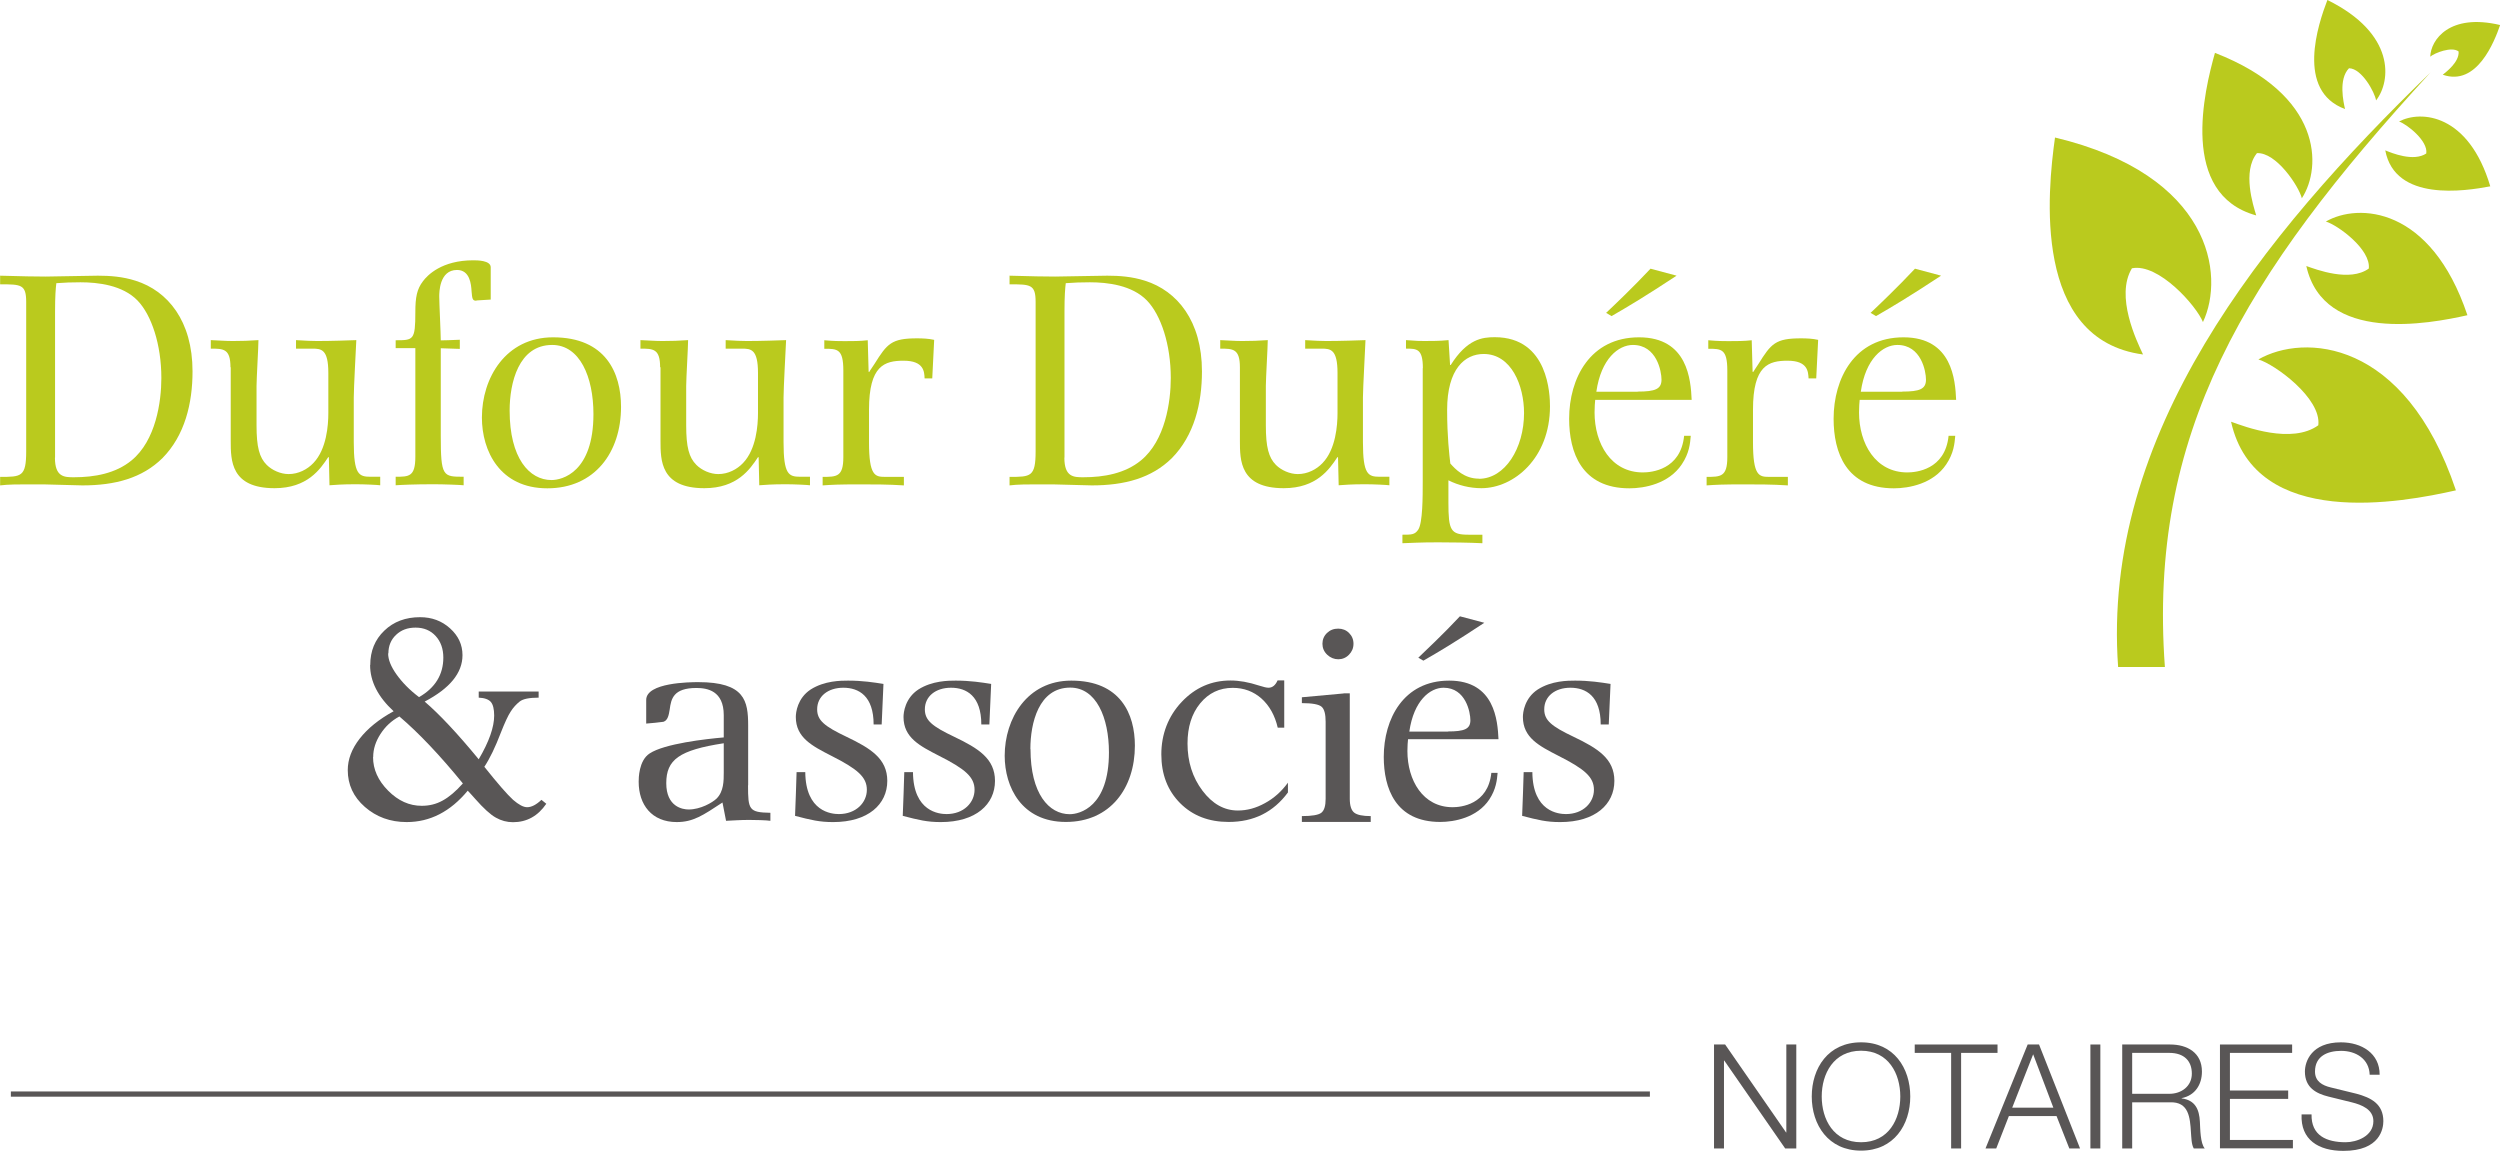
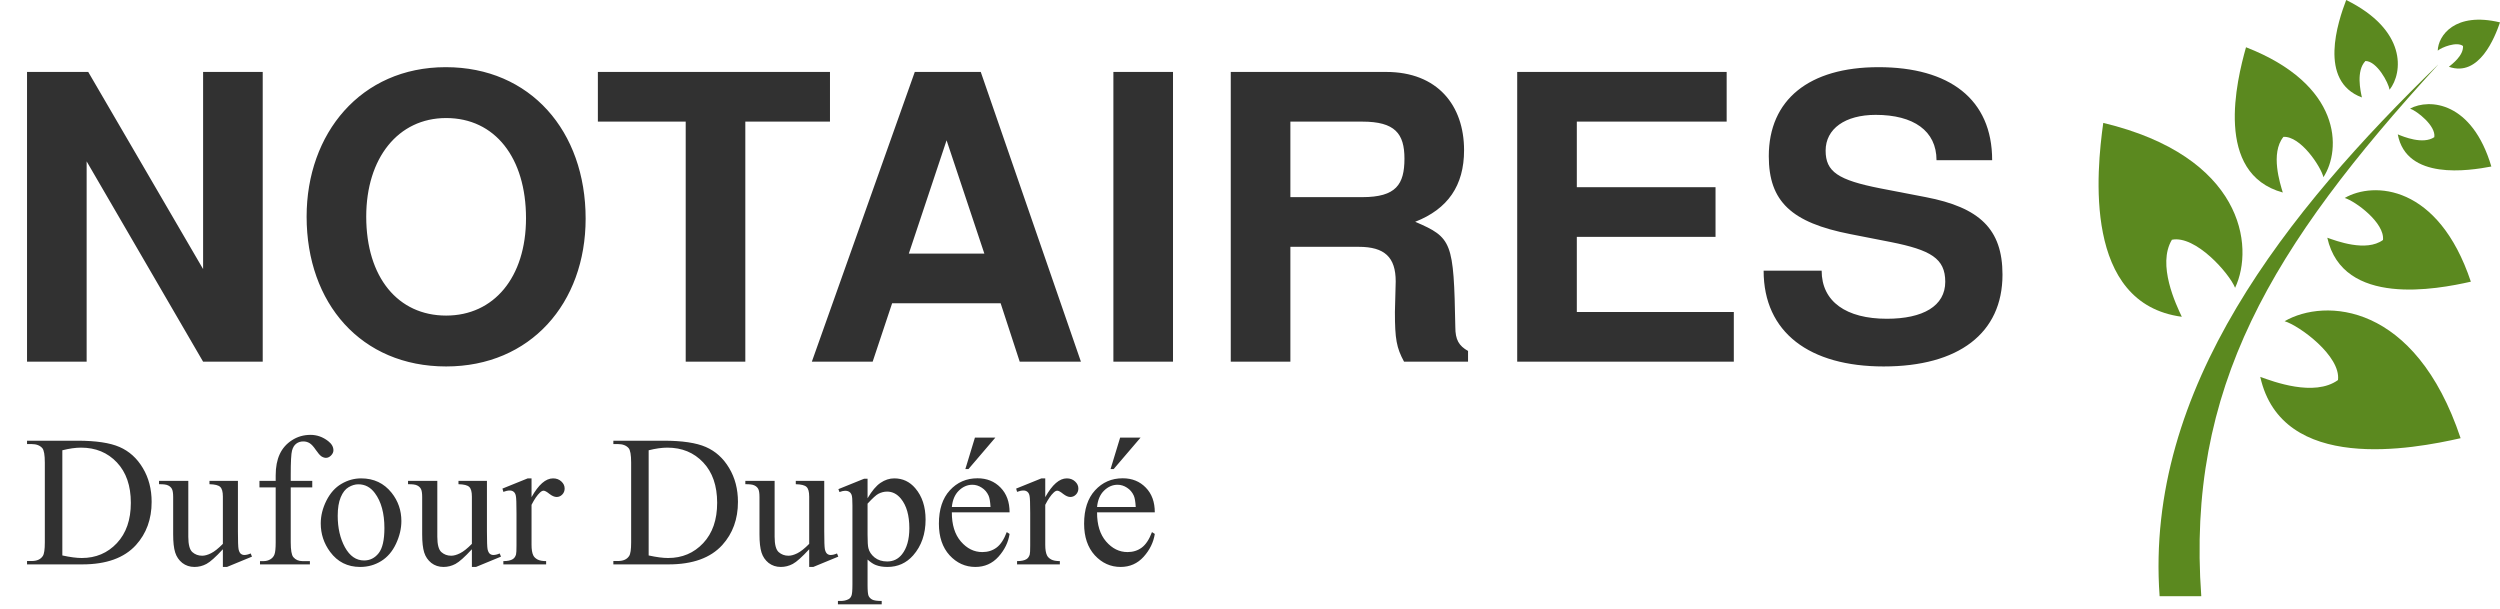
- <svg xmlns="http://www.w3.org/2000/svg" width="239" height="110" viewBox="0 0 239 110" fill="none">
-   <path d="M221.631 40.656C219.091 42.491 214.633 40.802 213.289 40.316C215.61 50.705 229.68 48.032 234.785 46.877C229.912 32.333 220.202 31.884 215.903 34.362C217.491 34.836 221.936 38.08 221.631 40.644V40.656Z" fill="#BACA1E" />
-   <path d="M226.456 25.674C224.648 26.987 221.448 25.772 220.483 25.431C222.144 32.868 232.221 30.96 235.885 30.134C232.392 19.721 225.442 19.393 222.352 21.179C223.488 21.519 226.676 23.84 226.456 25.687V25.674Z" fill="#BACA1E" />
-   <path d="M231.964 14.666C230.743 15.492 228.654 14.63 228.031 14.374C228.96 19.308 235.64 18.275 238.071 17.813C236.007 10.875 231.427 10.511 229.35 11.616C230.095 11.871 232.135 13.463 231.952 14.666H231.964Z" fill="#BACA1E" />
-   <path d="M203.812 25.65C202.199 28.311 204.264 32.6 204.874 33.888C194.273 32.479 195.738 18.299 196.459 13.147C211.433 16.731 212.715 26.318 210.602 30.79C209.992 29.259 206.364 25.128 203.812 25.65Z" fill="#BACA1E" />
-   <path d="M215.756 14.654C214.352 16.391 215.402 19.623 215.695 20.595C208.306 18.566 210.737 8.651 211.75 5.055C222.034 9.052 221.998 15.978 220.056 18.955C219.775 17.813 217.601 14.52 215.744 14.642L215.756 14.654Z" fill="#BACA1E" />
-   <path d="M224.563 6.525C223.537 7.582 224.038 9.769 224.184 10.425C219.457 8.676 221.619 2.296 222.499 0C229.021 3.208 228.593 7.764 227.152 9.599C227.03 8.834 225.796 6.549 224.575 6.525H224.563Z" fill="#BACA1E" />
-   <path d="M235.043 4.921C235.116 5.929 233.882 6.853 233.528 7.144C236.789 8.287 238.462 3.985 239.012 2.393C234.163 1.239 232.38 3.815 232.331 5.419C232.734 5.067 234.383 4.41 235.043 4.921Z" fill="#BACA1E" />
-   <path d="M232.355 6.926C216.184 22.588 200.892 41.543 202.492 63.767H206.963C205.35 41.531 214.413 26.464 232.355 6.926Z" fill="#BACA1E" />
-   <path d="M0 26.355C2.186 26.416 3.31 26.44 4.373 26.44C5.069 26.44 8.562 26.355 9.356 26.355C10.504 26.355 11.725 26.44 12.971 26.841C16.037 27.813 18.406 30.681 18.406 35.504C18.406 38.554 17.673 41.628 15.524 43.803C13.582 45.711 11.005 46.404 7.878 46.404C7.267 46.404 4.69 46.306 4.14 46.306C1.221 46.306 0.892 46.306 0.012 46.404V45.59C2.04 45.59 2.504 45.59 2.504 43.147V28.87C2.504 27.181 2.015 27.181 0.012 27.181V26.367L0 26.355ZM5.252 43.755C5.252 45.626 6.168 45.626 7.072 45.626C9.05 45.626 11.053 45.261 12.568 44.022C14.901 42.114 15.426 38.408 15.426 36.136C15.426 32.941 14.486 30.122 13.154 28.736C11.725 27.254 9.356 26.987 7.695 26.987C6.901 26.987 6.144 27.011 5.386 27.072C5.325 27.558 5.264 28.311 5.264 29.757V43.743L5.252 43.755Z" fill="#BACA1E" />
-   <path d="M22.033 35.116C22.033 33.33 21.361 33.33 20.152 33.33V32.516C20.849 32.54 21.545 32.601 22.253 32.601C23.071 32.601 23.89 32.576 24.708 32.516C24.708 33.148 24.525 36.197 24.525 36.89V40.669C24.525 42.746 24.794 43.743 25.502 44.448C26.015 44.958 26.833 45.322 27.591 45.322C28.531 45.322 29.386 44.873 29.96 44.265C31.23 42.941 31.389 40.644 31.389 39.49V35.651C31.389 33.391 30.717 33.33 29.875 33.33H28.299V32.516C29.215 32.576 29.875 32.601 30.326 32.601C31.694 32.601 33.368 32.54 34.064 32.516C34.027 33.305 33.82 37.133 33.82 38.008V42.261C33.82 45.371 34.308 45.578 35.432 45.578H36.348V46.392C36.104 46.355 34.833 46.294 34.015 46.294C32.708 46.294 32.012 46.355 31.499 46.392L31.438 43.706H31.377C30.62 44.849 29.398 46.671 26.247 46.671C22.058 46.671 22.058 44.01 22.058 42.139V35.104L22.033 35.116Z" fill="#BACA1E" />
-   <path d="M45.533 28.749C45.167 28.749 45.142 28.566 45.081 27.837C45.044 27.206 44.935 25.808 43.689 25.808C41.991 25.808 41.991 27.983 41.991 28.348C41.991 28.955 42.138 31.884 42.138 32.54C42.687 32.54 42.932 32.515 43.958 32.479V33.354L42.138 33.293V41.653C42.138 45.577 42.345 45.577 44.324 45.577V46.392C44.055 46.355 42.382 46.294 41.466 46.294C39.585 46.294 38.339 46.355 37.826 46.392V45.577C39.096 45.577 39.707 45.577 39.707 43.67V33.281H37.826V32.528C39.524 32.528 39.707 32.528 39.707 29.842C39.707 28.421 39.854 27.643 40.44 26.878C40.867 26.306 42.235 24.885 45.24 24.885C45.606 24.885 46.913 24.885 46.913 25.553V28.639L45.545 28.724L45.533 28.749Z" fill="#BACA1E" />
-   <path d="M59.371 38.895C59.371 43.244 56.855 46.683 52.324 46.683C47.792 46.683 46.07 43.123 46.07 39.915C46.07 36.136 48.342 32.248 52.873 32.248C57.918 32.248 59.371 35.662 59.371 38.895ZM48.721 39.247C48.721 43.803 50.602 45.893 52.727 45.893C53.728 45.893 56.733 45.164 56.733 39.587C56.733 36.027 55.426 32.977 52.788 32.977C49.576 32.977 48.721 36.598 48.721 39.259V39.247Z" fill="#BACA1E" />
-   <path d="M63.108 35.116C63.108 33.33 62.437 33.33 61.227 33.33V32.516C61.924 32.54 62.62 32.601 63.328 32.601C64.147 32.601 64.965 32.576 65.783 32.516C65.783 33.148 65.6 36.197 65.6 36.89V40.669C65.6 42.746 65.869 43.743 66.577 44.448C67.09 44.958 67.909 45.322 68.666 45.322C69.606 45.322 70.461 44.873 71.035 44.265C72.305 42.941 72.464 40.644 72.464 39.49V35.651C72.464 33.391 71.793 33.33 70.95 33.33H69.374V32.516C70.29 32.576 70.95 32.601 71.414 32.601C72.782 32.601 74.455 32.54 75.151 32.516C75.115 33.305 74.907 37.133 74.907 38.008V42.261C74.907 45.371 75.396 45.578 76.519 45.578H77.435V46.392C77.191 46.355 75.921 46.294 75.102 46.294C73.796 46.294 73.099 46.355 72.586 46.392L72.525 43.706H72.464C71.707 44.849 70.486 46.671 67.334 46.671C63.145 46.671 63.145 44.01 63.145 42.139V35.104L63.108 35.116Z" fill="#BACA1E" />
-   <path d="M83.115 35.541C83.2 35.359 83.298 35.273 83.603 34.788C84.812 32.855 85.216 32.345 87.671 32.345C88.183 32.345 88.794 32.37 89.307 32.491L89.124 36.173H88.391C88.367 35.541 88.33 34.484 86.388 34.484C84.568 34.484 83.078 34.933 83.078 39.162V42.297C83.078 45.468 83.652 45.589 84.593 45.589H86.412V46.404C84.922 46.306 83.469 46.306 82.223 46.306C80.159 46.306 79.524 46.343 78.644 46.404V45.589C79.976 45.589 80.623 45.589 80.623 43.718V35.419C80.623 33.342 80.049 33.342 78.803 33.342V32.528C79.719 32.612 80.257 32.612 80.745 32.612C81.478 32.612 82.235 32.612 82.956 32.528L83.041 35.553H83.103L83.115 35.541Z" fill="#BACA1E" />
-   <path d="M96.501 26.355C98.687 26.416 99.811 26.44 100.874 26.44C101.57 26.44 105.063 26.355 105.857 26.355C107.005 26.355 108.226 26.44 109.472 26.841C112.538 27.813 114.907 30.681 114.907 35.504C114.907 38.554 114.174 41.628 112.025 43.803C110.083 45.711 107.506 46.404 104.379 46.404C103.768 46.404 101.191 46.306 100.641 46.306C97.722 46.306 97.393 46.306 96.513 46.404V45.59C98.541 45.59 99.005 45.59 99.005 43.147V28.87C99.005 27.181 98.516 27.181 96.513 27.181V26.367L96.501 26.355ZM101.753 43.755C101.753 45.626 102.669 45.626 103.573 45.626C105.551 45.626 107.554 45.261 109.069 44.022C111.402 42.114 111.927 38.408 111.927 36.136C111.927 32.941 110.987 30.122 109.655 28.736C108.226 27.254 105.857 26.987 104.196 26.987C103.402 26.987 102.645 27.011 101.887 27.072C101.826 27.558 101.765 28.311 101.765 29.757V43.743L101.753 43.755Z" fill="#BACA1E" />
-   <path d="M118.535 35.116C118.535 33.33 117.863 33.33 116.654 33.33V32.516C117.35 32.54 118.047 32.601 118.743 32.601C119.561 32.601 120.38 32.576 121.198 32.516C121.198 33.148 121.015 36.197 121.015 36.89V40.669C121.015 42.746 121.283 43.743 121.98 44.448C122.493 44.958 123.311 45.322 124.068 45.322C125.009 45.322 125.864 44.873 126.438 44.265C127.708 42.941 127.867 40.644 127.867 39.49V35.651C127.867 33.391 127.195 33.33 126.352 33.33H124.776V32.516C125.693 32.576 126.352 32.601 126.804 32.601C128.172 32.601 129.845 32.54 130.541 32.516C130.517 33.305 130.297 37.133 130.297 38.008V42.261C130.297 45.371 130.786 45.578 131.909 45.578H132.825V46.392C132.581 46.355 131.311 46.294 130.493 46.294C129.186 46.294 128.489 46.355 127.977 46.392L127.915 43.706H127.854C127.097 44.849 125.876 46.671 122.725 46.671C118.535 46.671 118.535 44.01 118.535 42.139V35.104V35.116Z" fill="#BACA1E" />
-   <path d="M136.026 35.201C136.026 33.329 135.451 33.329 134.413 33.329V32.515C135.439 32.6 135.781 32.6 136.172 32.6C136.844 32.6 137.662 32.6 138.48 32.515L138.627 34.897H138.688C140.264 32.394 141.717 32.236 142.902 32.236C148.056 32.236 148.178 37.789 148.178 38.846C148.178 43.803 144.722 46.671 141.619 46.671C140.532 46.671 139.433 46.404 138.468 45.917V48.032C138.468 50.717 138.676 51.118 140.41 51.118H141.717V51.932C140.471 51.871 138.713 51.847 137.467 51.847C135.671 51.847 134.914 51.908 134.071 51.932V51.118C134.951 51.118 135.256 51.118 135.586 50.632C136.013 49.964 136.013 47.497 136.013 46.015V35.201H136.026ZM141.387 45.772C143.879 45.772 145.699 42.843 145.699 39.49C145.699 36.865 144.49 33.84 141.839 33.84C140.044 33.84 138.346 35.261 138.346 39.186C138.346 41.75 138.554 43.475 138.651 44.314C139.14 44.86 139.983 45.76 141.387 45.76V45.772Z" fill="#BACA1E" />
-   <path d="M161.637 41.665C161.576 42.418 161.491 43.329 160.782 44.386C159.537 46.258 157.204 46.683 155.775 46.683C151.195 46.683 150.01 43.244 150.01 40.036C150.01 36.173 152.013 32.248 156.691 32.248C161.369 32.248 161.637 36.355 161.723 38.226H152.501C152.477 38.372 152.44 39.016 152.44 39.429C152.44 42.418 154.016 45.164 157.057 45.164C157.875 45.164 160.672 44.921 161.002 41.665H161.637ZM156.569 37.436C158.242 37.436 158.84 37.193 158.84 36.294C158.84 35.504 158.388 32.977 156.104 32.977C154.737 32.977 153.063 34.277 152.611 37.448H156.556L156.569 37.436ZM153.54 29.915C154.211 29.283 156.117 27.473 157.79 25.686L160.282 26.355C157.216 28.372 155.726 29.259 154.065 30.219L153.552 29.915H153.54Z" fill="#BACA1E" />
-   <path d="M167.623 35.541C167.72 35.359 167.806 35.273 168.111 34.788C169.32 32.855 169.723 32.345 172.178 32.345C172.691 32.345 173.302 32.37 173.815 32.491L173.632 36.173H172.899C172.862 35.541 172.838 34.484 170.896 34.484C169.076 34.484 167.586 34.933 167.586 39.162V42.297C167.586 45.468 168.16 45.589 169.1 45.589H170.92V46.404C169.43 46.306 167.977 46.306 166.731 46.306C164.667 46.306 164.032 46.343 163.152 46.404V45.589C164.484 45.589 165.131 45.589 165.131 43.718V35.419C165.131 33.342 164.557 33.342 163.311 33.342V32.528C164.227 32.612 164.765 32.612 165.253 32.612C165.986 32.612 166.743 32.612 167.464 32.528L167.549 35.553H167.61L167.623 35.541Z" fill="#BACA1E" />
-   <path d="M186.921 41.665C186.859 42.418 186.774 43.329 186.066 44.386C184.82 46.258 182.487 46.683 181.058 46.683C176.478 46.683 175.293 43.244 175.293 40.036C175.293 36.173 177.296 32.248 181.974 32.248C186.652 32.248 186.921 36.355 187.006 38.226H177.785C177.76 38.372 177.724 39.016 177.724 39.429C177.724 42.418 179.299 45.164 182.34 45.164C183.159 45.164 185.956 44.921 186.285 41.665H186.921ZM181.852 37.436C183.525 37.436 184.124 37.193 184.124 36.294C184.124 35.504 183.672 32.977 181.388 32.977C180.02 32.977 178.346 34.277 177.894 37.448H181.84L181.852 37.436ZM178.823 29.915C179.495 29.283 181.4 27.473 183.073 25.686L185.565 26.355C182.499 28.372 181.009 29.259 179.348 30.219L178.835 29.915H178.823Z" fill="#BACA1E" />
-   <path d="M163.86 99.854H164.923L170.749 108.262H170.773V99.854H171.726V109.793H170.663L164.837 101.385H164.813V109.793H163.86V99.854Z" fill="#595656" />
-   <path d="M177.919 99.647C181.058 99.647 182.621 102.114 182.621 104.824C182.621 107.533 181.058 110 177.919 110C174.78 110 173.204 107.533 173.204 104.824C173.204 102.114 174.767 99.647 177.919 99.647ZM177.919 109.198C180.557 109.198 181.668 106.999 181.668 104.824C181.668 102.649 180.545 100.449 177.919 100.449C175.293 100.449 174.157 102.649 174.157 104.824C174.157 106.999 175.28 109.198 177.919 109.198Z" fill="#595656" />
-   <path d="M183.036 99.854H190.963V100.656H187.482V109.793H186.529V100.656H183.048V99.854H183.036Z" fill="#595656" />
-   <path d="M193.869 99.854H194.932L198.853 109.793H197.827L196.605 106.695H192.05L190.84 109.793H189.814L193.845 99.854H193.869ZM192.367 105.893H196.3L194.37 100.79L192.367 105.893Z" fill="#595656" />
-   <path d="M199.842 99.854H200.794V109.793H199.842V99.854Z" fill="#595656" />
-   <path d="M202.884 99.854H207.464C209.113 99.854 210.505 100.644 210.505 102.442C210.505 103.694 209.846 104.726 208.563 104.982V105.006C209.87 105.176 210.249 106.063 210.31 107.242C210.346 107.922 210.346 109.295 210.774 109.793H209.724C209.491 109.404 209.491 108.663 209.455 108.25C209.369 106.853 209.259 105.31 207.452 105.383H203.836V109.793H202.884V99.854ZM203.836 104.568H207.391C208.551 104.568 209.54 103.839 209.54 102.637C209.54 101.434 208.807 100.656 207.391 100.656H203.836V104.568Z" fill="#595656" />
-   <path d="M212.228 99.854H219.128V100.656H213.18V104.252H218.75V105.054H213.18V108.979H219.202V109.781H212.228V99.842V99.854Z" fill="#595656" />
-   <path d="M220.984 106.525C220.935 108.566 222.425 109.198 224.245 109.198C225.295 109.198 226.895 108.627 226.895 107.181C226.895 106.051 225.76 105.613 224.831 105.383L222.608 104.836C221.436 104.544 220.349 103.985 220.349 102.442C220.349 101.47 220.984 99.647 223.793 99.647C225.772 99.647 227.506 100.705 227.494 102.746H226.541C226.492 101.227 225.222 100.462 223.818 100.462C222.511 100.462 221.314 100.96 221.314 102.442C221.314 103.378 222.01 103.767 222.828 103.961L225.259 104.556C226.676 104.933 227.848 105.541 227.848 107.181C227.848 107.861 227.567 110.024 224.025 110.024C221.656 110.024 219.921 108.967 220.031 106.537H220.984V106.525Z" fill="#595656" />
-   <path d="M157.729 104.593H1.038" stroke="#595656" stroke-width="0.5" stroke-miterlimit="10" />
-   <path d="M35.396 63.572C35.396 62.236 35.848 61.142 36.739 60.291C37.631 59.429 38.779 59.003 40.159 59.003C41.283 59.003 42.236 59.356 43.029 60.073C43.823 60.79 44.214 61.64 44.214 62.636C44.214 64.338 43.005 65.808 40.599 67.072C42.003 68.274 43.726 70.109 45.765 72.588C46.755 70.911 47.243 69.514 47.243 68.408C47.243 67.788 47.133 67.351 46.926 67.108C46.718 66.865 46.327 66.719 45.765 66.695V66.112H51.493V66.695C50.602 66.695 49.991 66.816 49.674 67.072C49.356 67.327 49.063 67.642 48.819 68.031C48.562 68.42 48.257 69.088 47.878 70.048C47.353 71.421 46.828 72.515 46.303 73.305C47.609 74.945 48.526 75.99 49.051 76.464C49.588 76.926 50.028 77.169 50.394 77.169C50.81 77.169 51.261 76.938 51.762 76.464L52.226 76.841C51.42 78.019 50.358 78.602 49.039 78.602C48.465 78.602 47.915 78.457 47.402 78.165C46.877 77.873 46.229 77.278 45.435 76.379C45.118 76.014 44.874 75.759 44.715 75.589C43.054 77.594 41.112 78.59 38.877 78.59C37.313 78.59 35.982 78.104 34.883 77.144C33.783 76.184 33.246 75.006 33.246 73.621C33.246 72.6 33.625 71.591 34.382 70.62C35.139 69.647 36.226 68.76 37.631 67.995C36.129 66.61 35.383 65.139 35.383 63.584L35.396 63.572ZM35.664 72.381C35.664 73.548 36.141 74.617 37.106 75.589C38.071 76.561 39.133 77.035 40.318 77.035C41.038 77.035 41.698 76.877 42.309 76.537C42.919 76.209 43.567 75.662 44.251 74.897C42.052 72.199 40.025 70.061 38.181 68.493C37.435 68.894 36.837 69.453 36.373 70.17C35.909 70.887 35.677 71.616 35.677 72.369L35.664 72.381ZM37.106 62.466C37.106 63.062 37.374 63.73 37.912 64.483C38.449 65.237 39.158 65.966 40.061 66.646C41.6 65.759 42.382 64.496 42.382 62.867C42.382 62.029 42.138 61.336 41.649 60.802C41.161 60.267 40.513 60 39.732 60C38.95 60 38.352 60.231 37.863 60.692C37.374 61.154 37.13 61.749 37.13 62.466H37.106Z" fill="#595656" />
-   <path d="M108.495 71.276C108.495 75.346 106.137 78.578 101.899 78.578C97.661 78.578 96.049 75.237 96.049 72.248C96.049 68.712 98.186 65.067 102.412 65.067C107.127 65.067 108.495 68.263 108.495 71.288V71.276ZM98.516 71.616C98.516 75.881 100.275 77.837 102.266 77.837C103.206 77.837 106.015 77.157 106.015 71.932C106.015 68.591 104.794 65.735 102.315 65.735C99.298 65.735 98.504 69.125 98.504 71.616H98.516Z" fill="#595656" />
-   <path d="M143.171 73.888C143.11 74.593 143.024 75.443 142.377 76.428C141.216 78.177 139.018 78.578 137.687 78.578C133.4 78.578 132.288 75.346 132.288 72.357C132.288 68.736 134.169 65.067 138.542 65.067C142.914 65.067 143.171 68.918 143.256 70.668H134.609C134.584 70.814 134.548 71.409 134.548 71.798C134.548 74.593 136.026 77.169 138.871 77.169C139.641 77.169 142.255 76.938 142.572 73.888H143.171ZM138.432 69.927C139.995 69.927 140.569 69.696 140.569 68.858C140.569 68.117 140.142 65.747 138.004 65.747C136.722 65.747 135.158 66.962 134.731 69.939H138.419L138.432 69.927ZM135.586 62.88C136.209 62.284 138.004 60.595 139.568 58.919L141.9 59.538C139.03 61.434 137.638 62.26 136.074 63.159L135.598 62.88H135.586Z" fill="#595656" />
-   <path d="M71.512 75.067C71.512 77.412 71.597 77.667 73.649 77.703V78.469C73.307 78.408 72.11 78.384 71.597 78.384C70.779 78.384 70.009 78.445 69.411 78.469L69.069 76.719C67.188 77.959 66.26 78.59 64.696 78.59C62.302 78.59 61.057 76.926 61.057 74.739C61.057 74.435 61.057 72.709 62.107 72.029C63.524 71.093 67.481 70.644 69.191 70.498V68.372C69.191 66.026 67.603 65.771 66.577 65.771C64.367 65.771 64.159 66.816 64.025 67.813C63.939 68.347 63.854 68.858 63.426 69.003C63.341 69.028 61.924 69.174 61.777 69.174V66.913C61.777 65.249 65.954 65.212 66.748 65.212C71.206 65.212 71.524 66.999 71.524 69.368V75.079L71.512 75.067ZM69.179 71.057C64.941 71.713 63.695 72.612 63.695 74.872C63.695 77.132 65.258 77.387 65.832 77.387C66.968 77.387 68.104 76.731 68.507 76.342C69.191 75.662 69.191 74.641 69.191 73.852V71.057H69.179Z" fill="#595656" />
-   <path d="M76.984 73.803C77.008 77.618 79.512 77.825 80.196 77.825C81.845 77.825 82.871 76.719 82.871 75.504C82.871 74.289 81.992 73.524 79.463 72.248C77.644 71.312 76.08 70.522 76.08 68.542C76.08 68.117 76.227 66.756 77.497 65.917C78.828 65.067 80.404 65.067 81.076 65.067C82.444 65.067 83.543 65.237 84.459 65.383L84.288 69.259H83.518C83.518 66.537 82.102 65.747 80.624 65.747C79.146 65.747 78.12 66.574 78.12 67.813C78.12 68.858 78.804 69.429 80.929 70.438C83.237 71.543 84.825 72.527 84.825 74.654C84.825 76.889 83.005 78.591 79.647 78.591C78.34 78.591 77.546 78.396 76.007 77.995C76.092 75.869 76.092 75.735 76.153 73.815H76.984V73.803Z" fill="#595656" />
-   <path d="M87.28 73.803C87.304 77.618 89.808 77.825 90.492 77.825C92.141 77.825 93.167 76.719 93.167 75.504C93.167 74.289 92.287 73.524 89.759 72.248C87.939 71.312 86.376 70.522 86.376 68.542C86.376 68.117 86.523 66.756 87.793 65.917C89.124 65.067 90.688 65.067 91.371 65.067C92.739 65.067 93.839 65.237 94.755 65.383L94.584 69.259H93.814C93.814 66.537 92.397 65.747 90.92 65.747C89.442 65.747 88.416 66.574 88.416 67.813C88.416 68.858 89.1 69.429 91.225 70.438C93.533 71.543 95.121 72.527 95.121 74.654C95.121 76.889 93.301 78.591 89.942 78.591C88.636 78.591 87.842 78.396 86.303 77.995C86.388 75.869 86.388 75.735 86.449 73.815H87.28V73.803Z" fill="#595656" />
-   <path d="M146.493 73.803C146.517 77.618 149.021 77.825 149.705 77.825C151.354 77.825 152.38 76.719 152.38 75.504C152.38 74.289 151.5 73.524 148.972 72.248C147.152 71.312 145.589 70.522 145.589 68.542C145.589 68.117 145.735 66.756 147.006 65.917C148.337 65.067 149.9 65.067 150.584 65.067C151.952 65.067 153.052 65.237 153.968 65.383L153.797 69.259H153.027C153.027 66.537 151.61 65.747 150.132 65.747C148.655 65.747 147.629 66.574 147.629 67.813C147.629 68.858 148.313 69.429 150.438 70.438C152.746 71.543 154.334 72.527 154.334 74.654C154.334 76.889 152.514 78.591 149.155 78.591C147.848 78.591 147.055 78.396 145.516 77.995C145.601 75.869 145.601 75.735 145.662 73.815H146.481L146.493 73.803Z" fill="#595656" />
-   <path d="M122.773 65.055V69.562H122.15C121.882 68.396 121.356 67.46 120.599 66.78C119.83 66.1 118.914 65.759 117.851 65.759C116.581 65.759 115.543 66.257 114.736 67.242C113.93 68.226 113.527 69.502 113.527 71.081C113.527 72.819 114.004 74.326 114.956 75.589C115.909 76.853 117.033 77.485 118.34 77.485C119.219 77.485 120.074 77.254 120.929 76.78C121.784 76.318 122.517 75.662 123.127 74.824V75.759C121.735 77.643 119.854 78.578 117.46 78.578C115.567 78.578 114.016 77.983 112.819 76.78C111.622 75.577 111.023 74.022 111.023 72.114C111.023 70.207 111.671 68.481 112.965 67.108C114.26 65.735 115.811 65.055 117.643 65.055C118.462 65.055 119.365 65.213 120.367 65.541C120.807 65.686 121.1 65.747 121.271 65.747C121.637 65.747 121.93 65.516 122.138 65.043H122.761L122.773 65.055Z" fill="#595656" />
-   <path d="M128.453 66.282H129.039V76.367C129.039 77.023 129.186 77.473 129.467 77.691C129.748 77.91 130.273 78.019 131.042 78.019V78.578H124.459V78.019C125.424 78.019 126.047 77.91 126.315 77.704C126.596 77.485 126.731 77.047 126.731 76.367V69.004C126.731 68.275 126.609 67.801 126.352 67.57C126.096 67.339 125.461 67.218 124.459 67.218V66.659L128.453 66.294V66.282ZM127.928 60.097C128.331 60.097 128.685 60.231 128.966 60.51C129.247 60.79 129.393 61.13 129.393 61.543C129.393 61.956 129.247 62.296 128.966 62.588C128.685 62.88 128.331 63.026 127.94 63.026C127.549 63.026 127.183 62.88 126.877 62.588C126.572 62.296 126.425 61.944 126.425 61.543C126.425 61.142 126.572 60.79 126.865 60.51C127.158 60.231 127.512 60.097 127.928 60.097Z" fill="#595656" />
+ <svg xmlns="http://www.w3.org/2000/svg" width="629" height="153" viewBox="0 0 629 153" fill="none">
+   <path d="M588.242 95.618C582.284 99.933 571.829 95.961 568.679 94.818C574.121 119.251 607.117 112.964 619.09 110.25C607.661 76.043 584.89 74.986 574.808 80.815C578.532 81.93 588.958 89.56 588.242 95.59V95.618Z" fill="#5B891F" />
+   <path d="M599.555 60.383C595.316 63.469 587.812 60.611 585.549 59.811C589.445 77.3 613.075 72.814 621.668 70.871C613.476 46.38 597.178 45.609 589.932 49.809C592.595 50.61 600.071 56.068 599.555 60.411V60.383Z" fill="#5B891F" />
+   <path d="M612.502 34.492C609.638 36.435 604.74 34.407 603.279 33.806C605.456 45.409 621.123 42.98 626.823 41.894C621.983 25.576 611.242 24.719 606.372 27.32C608.12 27.92 612.903 31.663 612.473 34.492H612.502Z" fill="#5B891F" />
+   <path d="M546.452 60.326C542.671 66.584 547.512 76.672 548.944 79.701C524.054 76.386 527.491 43.037 529.181 30.92C564.297 39.35 567.304 61.898 562.349 72.414C560.917 68.813 552.41 59.097 546.424 60.326H546.452Z" fill="#5B891F" />
+   <path d="M574.493 34.464C571.199 38.55 573.663 46.152 574.35 48.438C557.021 43.666 562.721 20.347 565.098 11.888C589.216 21.29 589.13 37.579 584.575 44.58C583.917 41.894 578.818 34.149 574.465 34.435L574.493 34.464Z" fill="#5B891F" />
+   <path d="M595.145 15.346C592.739 17.832 593.913 22.976 594.257 24.519C583.172 20.404 588.242 5.401 590.304 0C605.599 7.544 604.597 18.261 601.217 22.576C600.93 20.775 598.037 15.403 595.173 15.346H595.145Z" fill="#5B891F" />
+   <path d="M619.691 11.574C619.863 13.945 616.97 16.117 616.14 16.803C623.787 19.489 627.711 9.373 629 5.63C617.629 2.915 613.447 8.973 613.333 12.745C614.278 11.917 618.144 10.373 619.691 11.574Z" fill="#5B891F" />
+   <path d="M613.39 16.289C575.467 53.153 539.578 97.704 543.359 150H553.842C550.061 97.704 571.314 62.269 613.39 16.317V16.289Z" fill="#5B891F" />
+   <path d="M66.1 91H51.1L21.8 40.6V91H6.8V18.1H22.2L51.1 67.7V18.1H66.1V91ZM147.345 55C147.345 76.3 133.445 92.2 112.245 92.2C90.844 92.2 77.144 76.3 77.144 54.5C77.144 33.6 90.745 16.9 112.145 16.9C133.445 16.9 147.345 33 147.345 55ZM132.345 54.9C132.345 39.7 124.545 29.7 112.245 29.7C100.145 29.7 92.144 39.8 92.144 54.5C92.144 69.8 100.145 79.4 112.245 79.4C124.245 79.4 132.345 69.8 132.345 54.9ZM208.823 30.6H187.523V91H172.523V30.6H150.423V18.1H208.823V30.6ZM271.96 91H256.56L251.76 76.3H224.46L219.56 91H204.26L230.16 18.1H246.76L271.96 91ZM247.66 63.8L238.16 35.3L228.66 63.8H247.66ZM295.128 91H280.128V18.1H295.128V91ZM369.36 91H353.26C351.36 87.5 350.96 85.3 350.96 78.5L351.16 70.8C351.16 64.7 348.36 62.1 341.86 62.1H324.66V91H309.66V18.1H348.76C361.66 18.1 368.36 26.5 368.36 37.8C368.36 46.7 364.26 52.6 356.06 55.8C365.36 59.8 365.76 60.8 366.16 82.3C366.16 85.5 367.06 87 369.36 88.3V91ZM353.36 39.9C353.36 33.6 350.96 30.6 342.76 30.6H324.66V49.6H342.76C351.26 49.6 353.36 46.4 353.36 39.9ZM436.228 91H381.728V18.1H434.428V30.6H396.728V47.1H431.628V59.6H396.728V78.5H436.228V91ZM503.827 69.1C503.827 83.9 492.727 92.2 473.927 92.2C455.327 92.2 443.727 83.7 443.727 68.1H458.327C458.327 75.9 464.527 80.2 474.727 80.2C483.827 80.2 489.427 77 489.427 70.9C489.427 65 485.727 62.9 475.727 60.9L465.527 58.9C450.727 56 445.027 50.7 445.027 39.3C445.027 25.1 455.127 16.9 472.627 16.9C490.427 16.9 501.227 24.9 501.227 40.3H487.227C487.227 32.9 481.427 28.9 471.927 28.9C464.227 28.9 459.327 32.4 459.327 37.9C459.327 43.2 462.427 45.3 473.127 47.4L484.527 49.6C498.027 52.2 503.827 57.6 503.827 69.1Z" fill="#313131" />
+   <path d="M6.803 142V141.151H7.974C9.289 141.151 10.223 140.73 10.773 139.889C11.11 139.384 11.278 138.252 11.278 136.492V116.389C11.278 114.446 11.064 113.229 10.636 112.74C10.039 112.067 9.152 111.73 7.974 111.73H6.803V110.881H19.471C24.122 110.881 27.656 111.409 30.074 112.464C32.506 113.52 34.457 115.279 35.926 117.743C37.41 120.206 38.152 123.052 38.152 126.28C38.152 130.61 36.836 134.228 34.205 137.135C31.252 140.378 26.754 142 20.71 142H6.803ZM15.685 139.751C17.628 140.179 19.257 140.394 20.573 140.394C24.122 140.394 27.067 139.147 29.408 136.653C31.749 134.159 32.919 130.778 32.919 126.509C32.919 122.21 31.749 118.821 29.408 116.343C27.067 113.864 24.061 112.625 20.389 112.625C19.012 112.625 17.444 112.847 15.685 113.291V139.751ZM59.862 120.979V133.715C59.862 136.148 59.915 137.64 60.023 138.19C60.145 138.726 60.328 139.101 60.573 139.315C60.833 139.529 61.132 139.636 61.468 139.636C61.943 139.636 62.478 139.506 63.075 139.246L63.396 140.049L57.108 142.643H56.075V138.19C54.27 140.149 52.893 141.38 51.944 141.885C50.996 142.39 49.994 142.643 48.938 142.643C47.76 142.643 46.735 142.306 45.863 141.633C45.006 140.944 44.409 140.065 44.073 138.994C43.736 137.923 43.568 136.408 43.568 134.45V125.063C43.568 124.069 43.461 123.381 43.247 122.998C43.032 122.616 42.711 122.325 42.283 122.126C41.87 121.912 41.112 121.812 40.011 121.828V120.979H47.377V135.046C47.377 137.005 47.714 138.29 48.387 138.902C49.076 139.514 49.902 139.82 50.866 139.82C51.524 139.82 52.266 139.613 53.092 139.2C53.933 138.787 54.928 137.999 56.075 136.836V124.926C56.075 123.732 55.853 122.929 55.41 122.516C54.981 122.088 54.079 121.858 52.702 121.828V120.979H59.862ZM73.149 122.631V136.446C73.149 138.405 73.364 139.644 73.792 140.164C74.358 140.837 75.115 141.174 76.064 141.174H77.969V142H65.415V141.174H66.356C66.968 141.174 67.527 141.021 68.032 140.715C68.537 140.409 68.881 139.996 69.064 139.476C69.263 138.955 69.363 137.946 69.363 136.446V122.631H65.278V120.979H69.363V119.602C69.363 117.506 69.699 115.731 70.373 114.277C71.046 112.824 72.071 111.653 73.448 110.766C74.84 109.863 76.401 109.412 78.129 109.412C79.736 109.412 81.212 109.932 82.559 110.973C83.446 111.661 83.89 112.434 83.89 113.291C83.89 113.75 83.691 114.186 83.293 114.599C82.895 114.996 82.467 115.195 82.008 115.195C81.656 115.195 81.281 115.073 80.883 114.828C80.501 114.568 80.026 114.025 79.46 113.199C78.894 112.357 78.374 111.791 77.9 111.5C77.426 111.21 76.898 111.064 76.316 111.064C75.613 111.064 75.016 111.256 74.526 111.638C74.037 112.005 73.685 112.587 73.471 113.382C73.257 114.163 73.149 116.19 73.149 119.464V120.979H78.565V122.631H73.149ZM90.866 120.359C94.049 120.359 96.603 121.568 98.531 123.985C100.168 126.05 100.987 128.422 100.987 131.099C100.987 132.981 100.535 134.886 99.633 136.813C98.73 138.741 97.483 140.195 95.892 141.174C94.316 142.153 92.557 142.643 90.614 142.643C87.447 142.643 84.93 141.38 83.064 138.856C81.488 136.729 80.7 134.343 80.7 131.696C80.7 129.768 81.174 127.856 82.123 125.958C83.086 124.046 84.349 122.639 85.909 121.736C87.47 120.818 89.122 120.359 90.866 120.359ZM90.155 121.851C89.344 121.851 88.525 122.095 87.699 122.585C86.888 123.059 86.231 123.901 85.726 125.109C85.221 126.318 84.968 127.871 84.968 129.768C84.968 132.828 85.573 135.467 86.781 137.686C88.005 139.904 89.612 141.013 91.601 141.013C93.085 141.013 94.309 140.401 95.272 139.177C96.236 137.953 96.718 135.85 96.718 132.866C96.718 129.133 95.915 126.196 94.309 124.054C93.222 122.585 91.838 121.851 90.155 121.851ZM122.513 120.979V133.715C122.513 136.148 122.567 137.64 122.674 138.19C122.796 138.726 122.98 139.101 123.225 139.315C123.485 139.529 123.783 139.636 124.12 139.636C124.594 139.636 125.129 139.506 125.726 139.246L126.047 140.049L119.759 142.643H118.727V138.19C116.921 140.149 115.544 141.38 114.596 141.885C113.647 142.39 112.645 142.643 111.589 142.643C110.411 142.643 109.386 142.306 108.514 141.633C107.657 140.944 107.061 140.065 106.724 138.994C106.388 137.923 106.219 136.408 106.219 134.45V125.063C106.219 124.069 106.112 123.381 105.898 122.998C105.684 122.616 105.362 122.325 104.934 122.126C104.521 121.912 103.764 121.812 102.662 121.828V120.979H110.029V135.046C110.029 137.005 110.365 138.29 111.039 138.902C111.727 139.514 112.553 139.82 113.517 139.82C114.175 139.82 114.917 139.613 115.743 139.2C116.585 138.787 117.579 137.999 118.727 136.836V124.926C118.727 123.732 118.505 122.929 118.061 122.516C117.633 122.088 116.73 121.858 115.353 121.828V120.979H122.513ZM133.735 120.359V125.086C135.495 121.935 137.3 120.359 139.151 120.359C139.993 120.359 140.689 120.619 141.24 121.139C141.791 121.644 142.066 122.233 142.066 122.906C142.066 123.503 141.867 124.008 141.469 124.421C141.071 124.834 140.597 125.041 140.046 125.041C139.511 125.041 138.907 124.78 138.233 124.26C137.576 123.725 137.086 123.457 136.765 123.457C136.489 123.457 136.191 123.61 135.87 123.916C135.181 124.543 134.47 125.576 133.735 127.014V137.089C133.735 138.252 133.881 139.131 134.171 139.728C134.37 140.141 134.722 140.485 135.227 140.761C135.732 141.036 136.459 141.174 137.407 141.174V142H126.644V141.174C127.715 141.174 128.511 141.006 129.031 140.669C129.413 140.424 129.681 140.034 129.834 139.499C129.91 139.238 129.949 138.496 129.949 137.272V129.125C129.949 126.678 129.895 125.224 129.788 124.765C129.696 124.291 129.513 123.947 129.237 123.732C128.977 123.518 128.648 123.411 128.25 123.411C127.776 123.411 127.241 123.526 126.644 123.755L126.415 122.929L132.771 120.359H133.735ZM154.321 142V141.151H155.491C156.807 141.151 157.74 140.73 158.291 139.889C158.628 139.384 158.796 138.252 158.796 136.492V116.389C158.796 114.446 158.582 113.229 158.153 112.74C157.557 112.067 156.669 111.73 155.491 111.73H154.321V110.881H166.989C171.64 110.881 175.174 111.409 177.591 112.464C180.024 113.52 181.975 115.279 183.443 117.743C184.927 120.206 185.669 123.052 185.669 126.28C185.669 130.61 184.354 134.228 181.722 137.135C178.769 140.378 174.271 142 168.228 142H154.321ZM163.202 139.751C165.145 140.179 166.775 140.394 168.09 140.394C171.64 140.394 174.585 139.147 176.926 136.653C179.267 134.159 180.437 130.778 180.437 126.509C180.437 122.21 179.267 118.821 176.926 116.343C174.585 113.864 171.579 112.625 167.907 112.625C166.53 112.625 164.962 112.847 163.202 113.291V139.751ZM207.379 120.979V133.715C207.379 136.148 207.433 137.64 207.54 138.19C207.662 138.726 207.846 139.101 208.091 139.315C208.351 139.529 208.649 139.636 208.986 139.636C209.46 139.636 209.996 139.506 210.592 139.246L210.914 140.049L204.625 142.643H203.593V138.19C201.787 140.149 200.41 141.38 199.462 141.885C198.513 142.39 197.511 142.643 196.456 142.643C195.278 142.643 194.252 142.306 193.38 141.633C192.524 140.944 191.927 140.065 191.59 138.994C191.254 137.923 191.085 136.408 191.085 134.45V125.063C191.085 124.069 190.978 123.381 190.764 122.998C190.55 122.616 190.229 122.325 189.8 122.126C189.387 121.912 188.63 121.812 187.528 121.828V120.979H194.895V135.046C194.895 137.005 195.232 138.29 195.905 138.902C196.593 139.514 197.419 139.82 198.383 139.82C199.041 139.82 199.783 139.613 200.609 139.2C201.451 138.787 202.445 137.999 203.593 136.836V124.926C203.593 123.732 203.371 122.929 202.927 122.516C202.499 122.088 201.596 121.858 200.219 121.828V120.979H207.379ZM210.937 123.067L217.408 120.451H218.28V125.362C219.367 123.511 220.453 122.218 221.539 121.483C222.641 120.734 223.796 120.359 225.004 120.359C227.116 120.359 228.875 121.185 230.283 122.837C232.012 124.857 232.876 127.488 232.876 130.732C232.876 134.358 231.836 137.357 229.755 139.728C228.041 141.671 225.884 142.643 223.283 142.643C222.151 142.643 221.172 142.482 220.346 142.161C219.734 141.931 219.045 141.472 218.28 140.784V147.187C218.28 148.625 218.364 149.535 218.533 149.917C218.716 150.315 219.022 150.629 219.451 150.858C219.894 151.088 220.69 151.203 221.837 151.203V152.052H210.822V151.203H211.396C212.237 151.218 212.956 151.057 213.553 150.721C213.843 150.552 214.065 150.277 214.218 149.895C214.387 149.527 214.471 148.579 214.471 147.049V127.175C214.471 125.813 214.41 124.949 214.287 124.582C214.165 124.214 213.966 123.939 213.69 123.755C213.43 123.572 213.071 123.48 212.612 123.48C212.245 123.48 211.778 123.587 211.212 123.801L210.937 123.067ZM218.28 126.716V134.564C218.28 136.263 218.349 137.38 218.487 137.915C218.701 138.802 219.221 139.583 220.047 140.256C220.889 140.929 221.944 141.266 223.214 141.266C224.744 141.266 225.984 140.669 226.932 139.476C228.171 137.915 228.791 135.72 228.791 132.889C228.791 129.676 228.087 127.205 226.68 125.477C225.701 124.283 224.538 123.687 223.191 123.687C222.457 123.687 221.73 123.87 221.011 124.237C220.46 124.513 219.55 125.339 218.28 126.716ZM239.485 128.896C239.47 132.017 240.227 134.465 241.757 136.24C243.287 138.014 245.085 138.902 247.15 138.902C248.527 138.902 249.721 138.527 250.73 137.777C251.756 137.012 252.612 135.712 253.301 133.876L254.012 134.335C253.691 136.431 252.758 138.343 251.212 140.072C249.667 141.786 247.732 142.643 245.406 142.643C242.882 142.643 240.717 141.663 238.912 139.705C237.122 137.731 236.227 135.085 236.227 131.765C236.227 128.169 237.145 125.369 238.98 123.365C240.832 121.346 243.15 120.336 245.934 120.336C248.29 120.336 250.226 121.116 251.74 122.677C253.255 124.222 254.012 126.295 254.012 128.896H239.485ZM239.485 127.565H249.216C249.139 126.219 248.979 125.27 248.734 124.719C248.351 123.862 247.778 123.189 247.013 122.7C246.263 122.21 245.475 121.965 244.649 121.965C243.379 121.965 242.239 122.463 241.229 123.457C240.235 124.436 239.654 125.806 239.485 127.565ZM250.432 110.101L243.662 118.018H242.882L245.292 110.101H250.432ZM262.985 120.359V125.086C264.745 121.935 266.55 120.359 268.401 120.359C269.243 120.359 269.939 120.619 270.49 121.139C271.041 121.644 271.316 122.233 271.316 122.906C271.316 123.503 271.117 124.008 270.719 124.421C270.321 124.834 269.847 125.041 269.296 125.041C268.761 125.041 268.157 124.78 267.483 124.26C266.826 123.725 266.336 123.457 266.015 123.457C265.739 123.457 265.441 123.61 265.12 123.916C264.431 124.543 263.72 125.576 262.985 127.014V137.089C262.985 138.252 263.131 139.131 263.421 139.728C263.62 140.141 263.972 140.485 264.477 140.761C264.982 141.036 265.709 141.174 266.657 141.174V142H255.894V141.174C256.965 141.174 257.761 141.006 258.281 140.669C258.663 140.424 258.931 140.034 259.084 139.499C259.16 139.238 259.199 138.496 259.199 137.272V129.125C259.199 126.678 259.145 125.224 259.038 124.765C258.946 124.291 258.763 123.947 258.487 123.732C258.227 123.518 257.898 123.411 257.5 123.411C257.026 123.411 256.491 123.526 255.894 123.755L255.665 122.929L262.021 120.359H262.985ZM276.021 128.896C276.005 132.017 276.763 134.465 278.292 136.24C279.822 138.014 281.62 138.902 283.686 138.902C285.062 138.902 286.256 138.527 287.266 137.777C288.291 137.012 289.147 135.712 289.836 133.876L290.547 134.335C290.226 136.431 289.293 138.343 287.748 140.072C286.202 141.786 284.267 142.643 281.941 142.643C279.417 142.643 277.252 141.663 275.447 139.705C273.657 137.731 272.762 135.085 272.762 131.765C272.762 128.169 273.68 125.369 275.516 123.365C277.367 121.346 279.685 120.336 282.469 120.336C284.825 120.336 286.761 121.116 288.275 122.677C289.79 124.222 290.547 126.295 290.547 128.896H276.021ZM276.021 127.565H285.751C285.674 126.219 285.514 125.27 285.269 124.719C284.887 123.862 284.313 123.189 283.548 122.7C282.798 122.21 282.01 121.965 281.184 121.965C279.914 121.965 278.774 122.463 277.765 123.457C276.77 124.436 276.189 125.806 276.021 127.565ZM286.967 110.101L280.197 118.018H279.417L281.827 110.101H286.967Z" fill="#313131" />
</svg>
